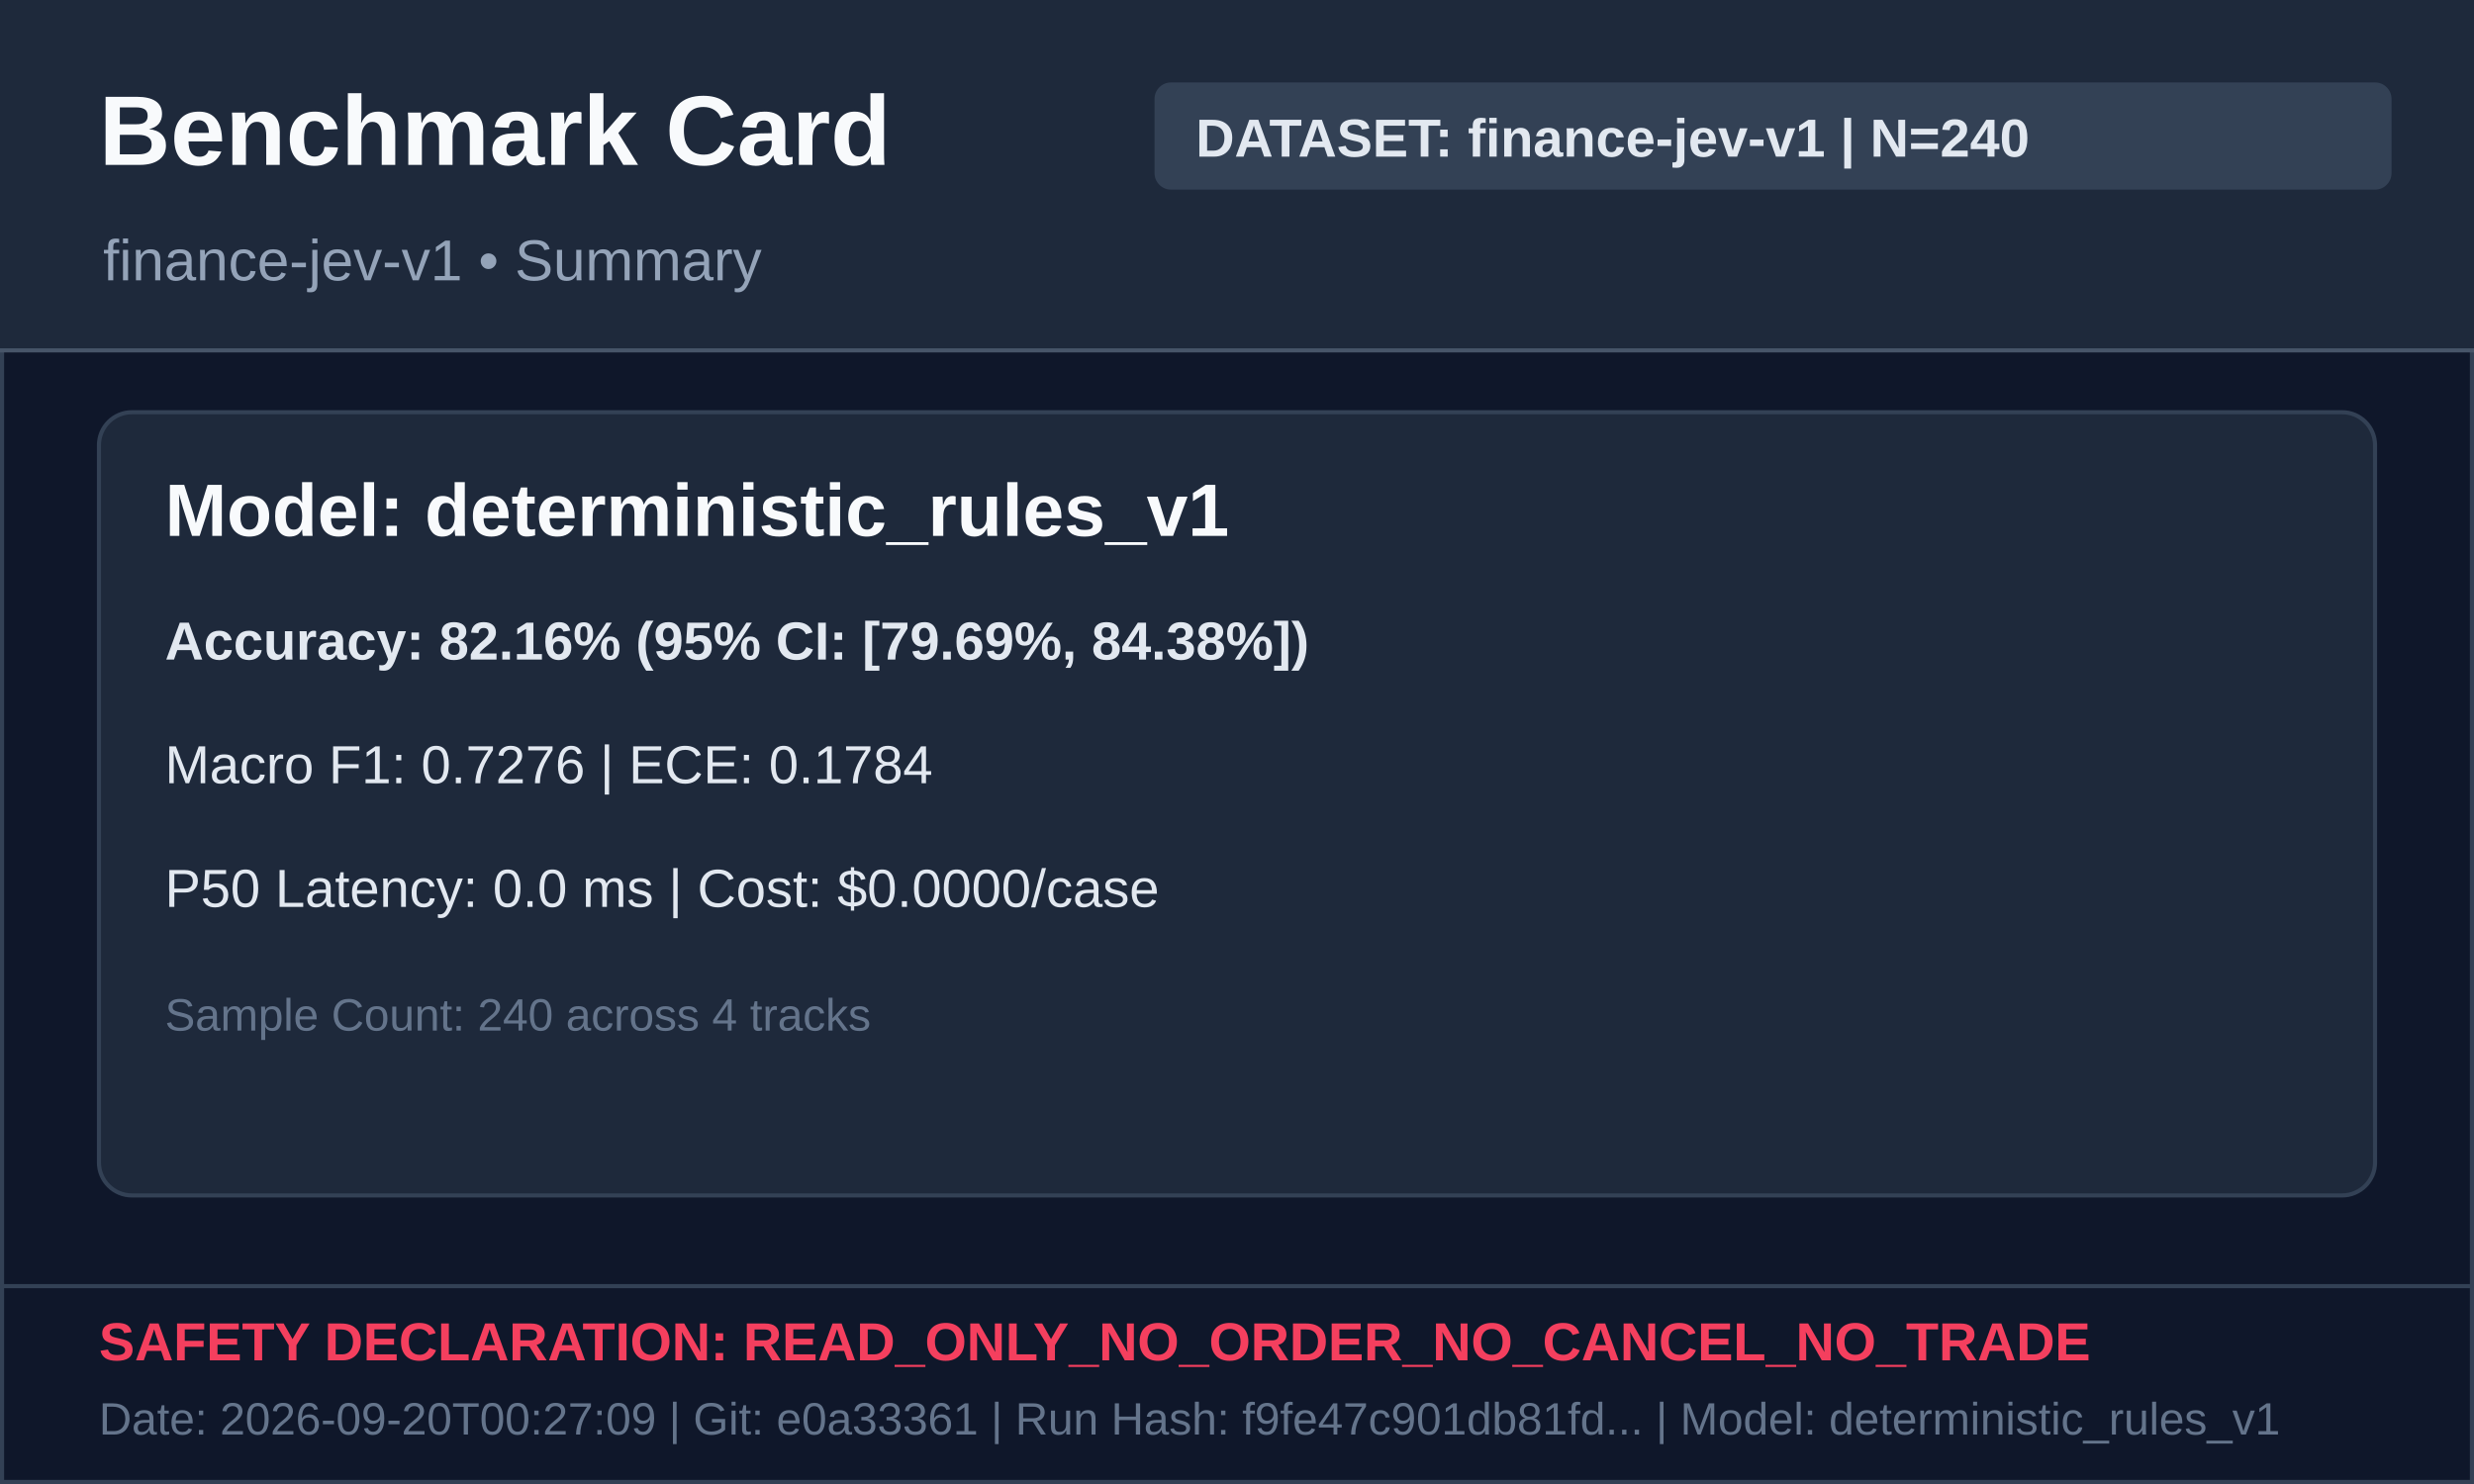
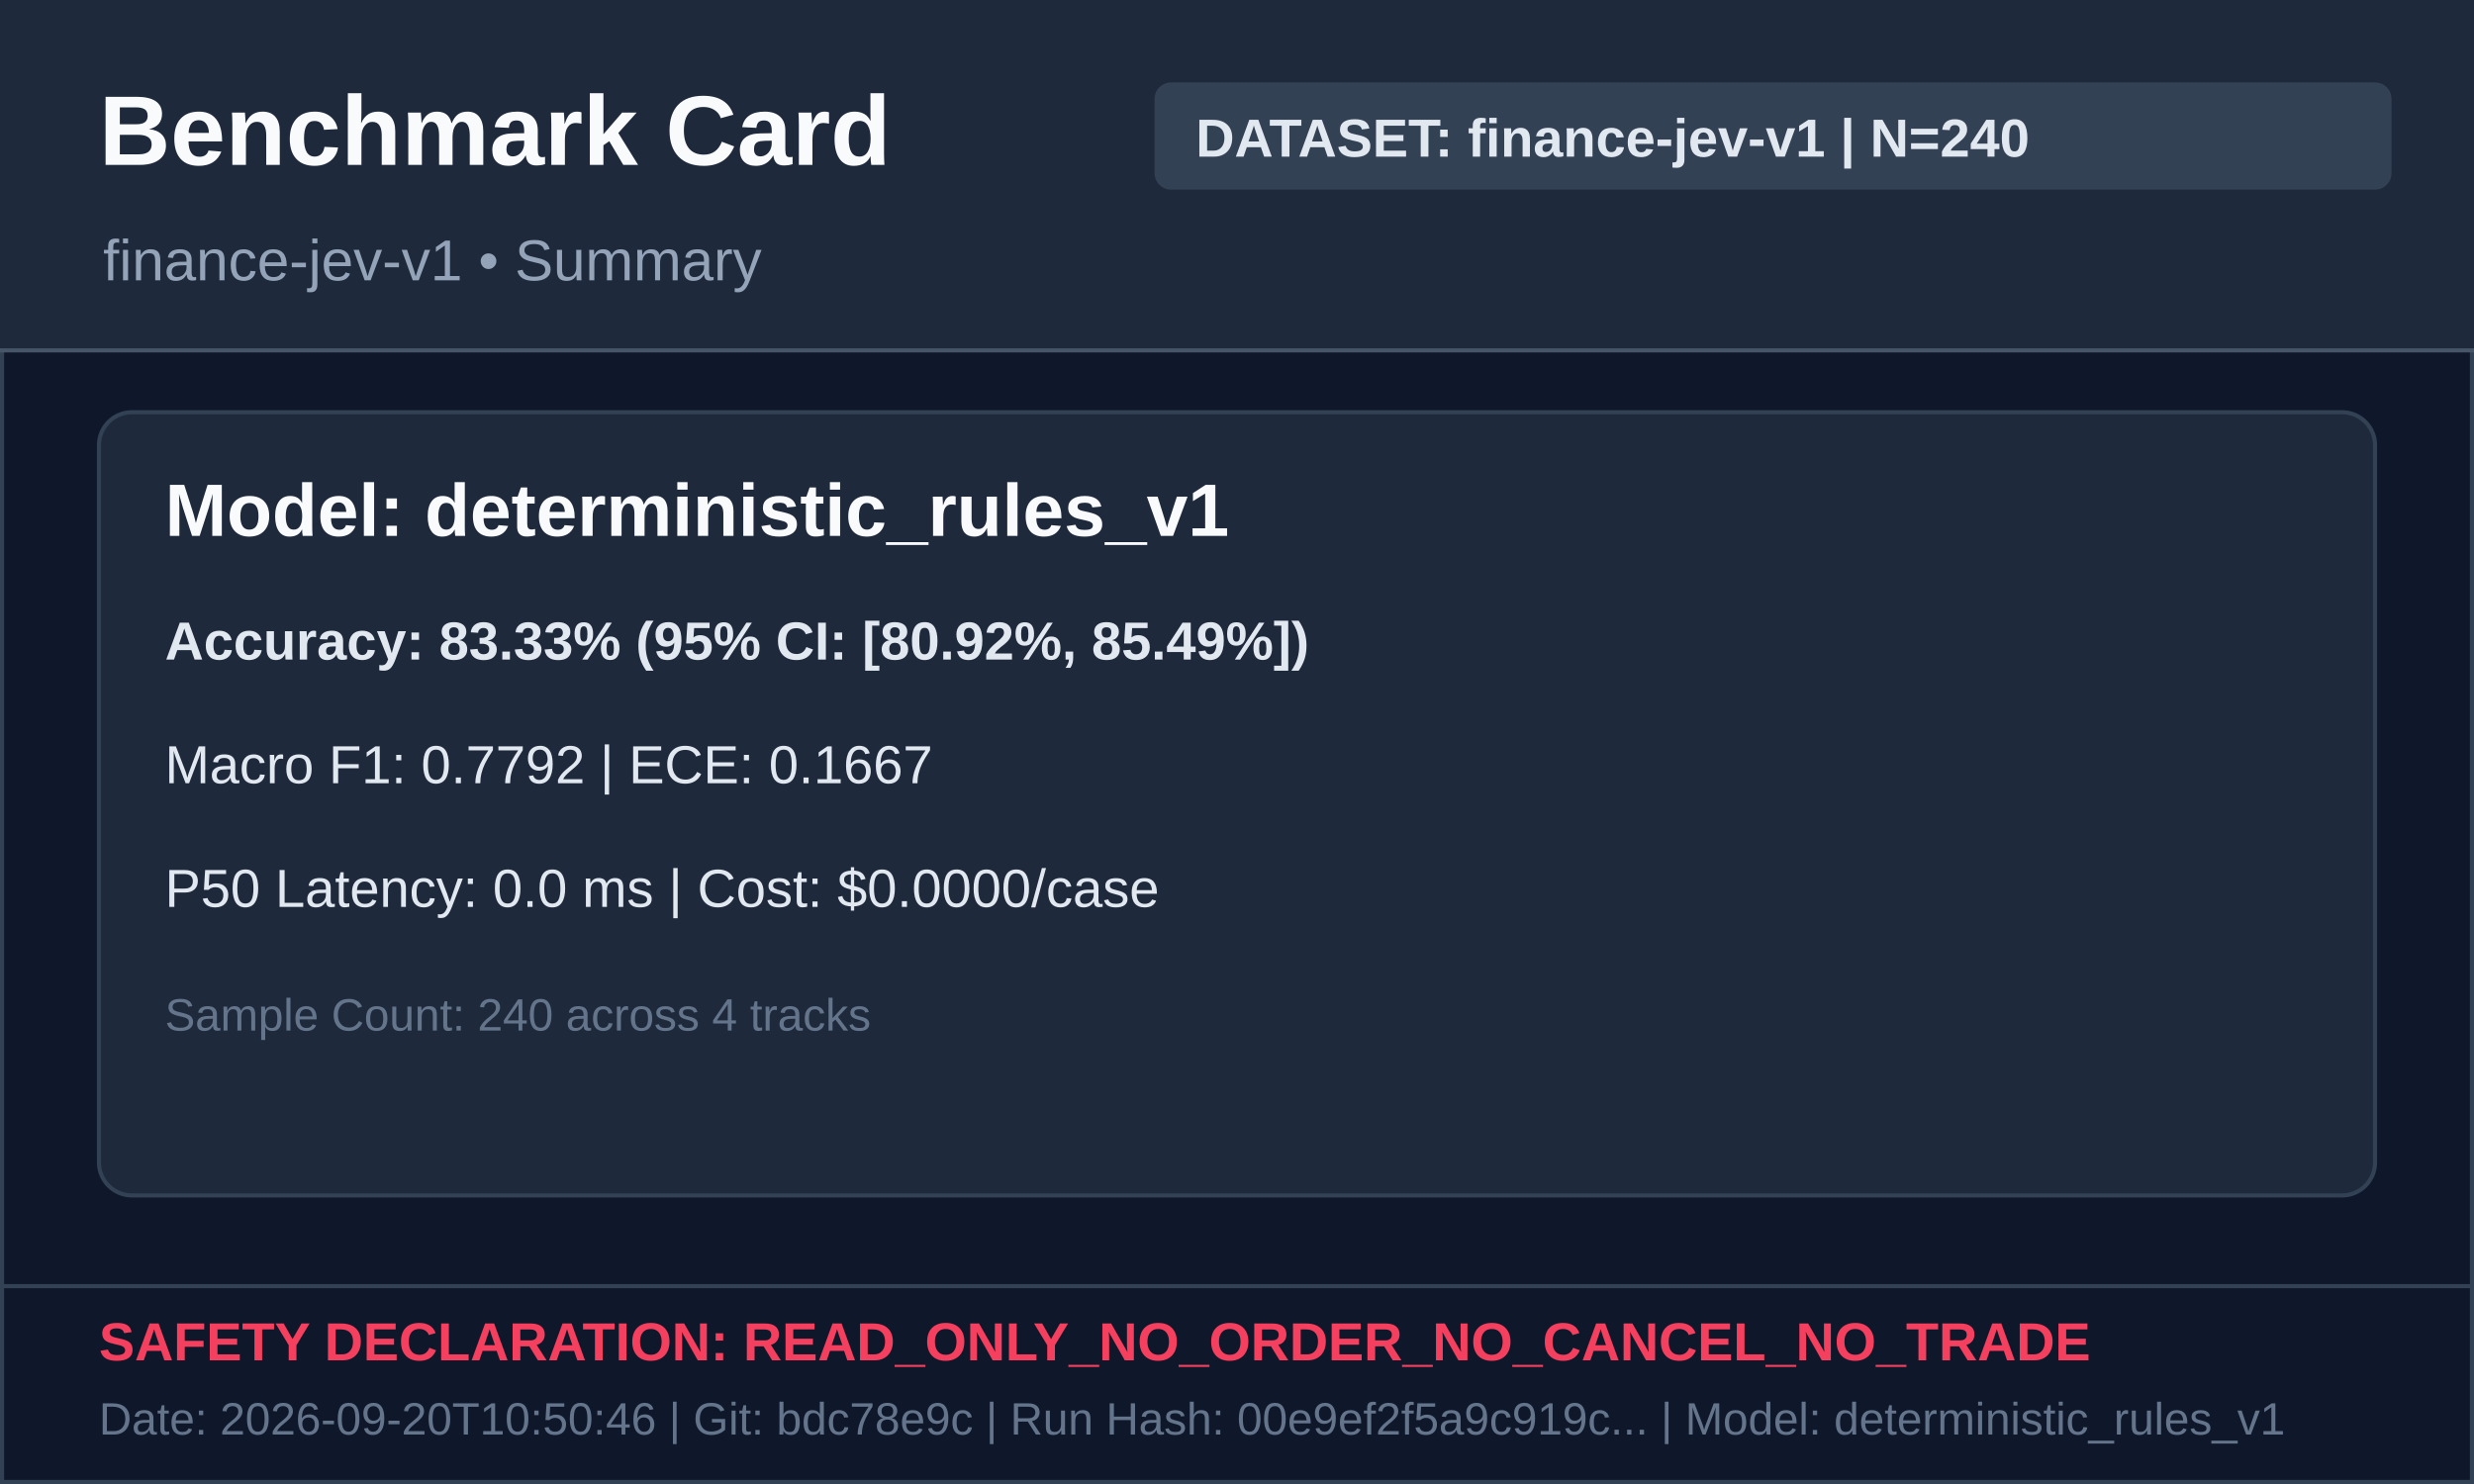
<svg xmlns="http://www.w3.org/2000/svg" width="600" height="360" viewBox="0 0 600 360">
  <style>
    .title { font-family: -apple-system, BlinkMacSystemFont, 'Segoe UI', Arial, sans-serif; font-size: 24px; font-weight: bold; fill: #f8fafc; }
    .subtitle { font-family: -apple-system, BlinkMacSystemFont, 'Segoe UI', Arial, sans-serif; font-size: 14px; fill: #94a3b8; }
    .heading { font-family: -apple-system, BlinkMacSystemFont, 'Segoe UI', Arial, sans-serif; font-size: 18px; font-weight: bold; fill: #f8fafc; }
    .body { font-family: -apple-system, BlinkMacSystemFont, 'Segoe UI', Arial, sans-serif; font-size: 13px; fill: #e2e8f0; }
    .meta { font-family: -apple-system, BlinkMacSystemFont, 'Segoe UI', Arial, sans-serif; font-size: 11px; fill: #64748b; }
    .safety { font-family: -apple-system, BlinkMacSystemFont, 'Segoe UI', Arial, sans-serif; font-size: 13px; font-weight: bold; fill: #f43f5e; }
  </style>
  <rect width="600" height="360" fill="#0f172a" stroke="#334155" stroke-width="2" />
  <rect width="600" height="85" fill="#1e293b" />
  <line x1="0" y1="85" x2="600" y2="85" stroke="#475569" stroke-width="1" />
  <rect x="280" y="20" width="300" height="26" rx="4" fill="#334155" />
  <text x="290" y="38" class="body" font-weight="bold">DATASET: finance-jev-v1 | N=240</text>
  <text x="24" y="40" class="title">Benchmark Card</text>
  <text x="25" y="68" class="subtitle">finance-jev-v1 • Summary</text>
  <rect x="24" y="100" width="552" height="190" rx="8" fill="#1e293b" stroke="#334155" />
  <text x="40" y="130" class="heading">Model: deterministic_rules_v1</text>
-   <text x="40" y="160" class="body" fill="#3b82f6" font-weight="bold">Accuracy: 82.16% (95% CI: [79.69%, 84.38%])</text>
-   <text x="40" y="190" class="body">Macro F1: 0.7276  |  ECE: 0.1784</text>
+   <text x="40" y="160" class="body" fill="#3b82f6" font-weight="bold">Accuracy: 83.33% (95% CI: [80.92%, 85.49%])</text>
+   <text x="40" y="190" class="body">Macro F1: 0.7792  |  ECE: 0.1667</text>
  <text x="40" y="220" class="body">P50 Latency: 0.0 ms  |  Cost: $0.0000/case</text>
  <text x="40" y="250" class="meta">Sample Count: 240 across 4 tracks</text>
  <line x1="0" y1="312" x2="600" y2="312" stroke="#334155" stroke-width="1" />
  <text x="24" y="330" class="safety">SAFETY DECLARATION: READ_ONLY_NO_ORDER_NO_CANCEL_NO_TRADE</text>
-   <text x="24" y="348" class="meta">Date: 2026-09-20T00:27:09 | Git: e0a33361 | Run Hash: f9fe47c901db81fd... | Model: deterministic_rules_v1</text>
+   <text x="24" y="348" class="meta">Date: 2026-09-20T10:50:46 | Git: bdc78e9c | Run Hash: 00e9ef2f5a9c919c... | Model: deterministic_rules_v1</text>
</svg>
